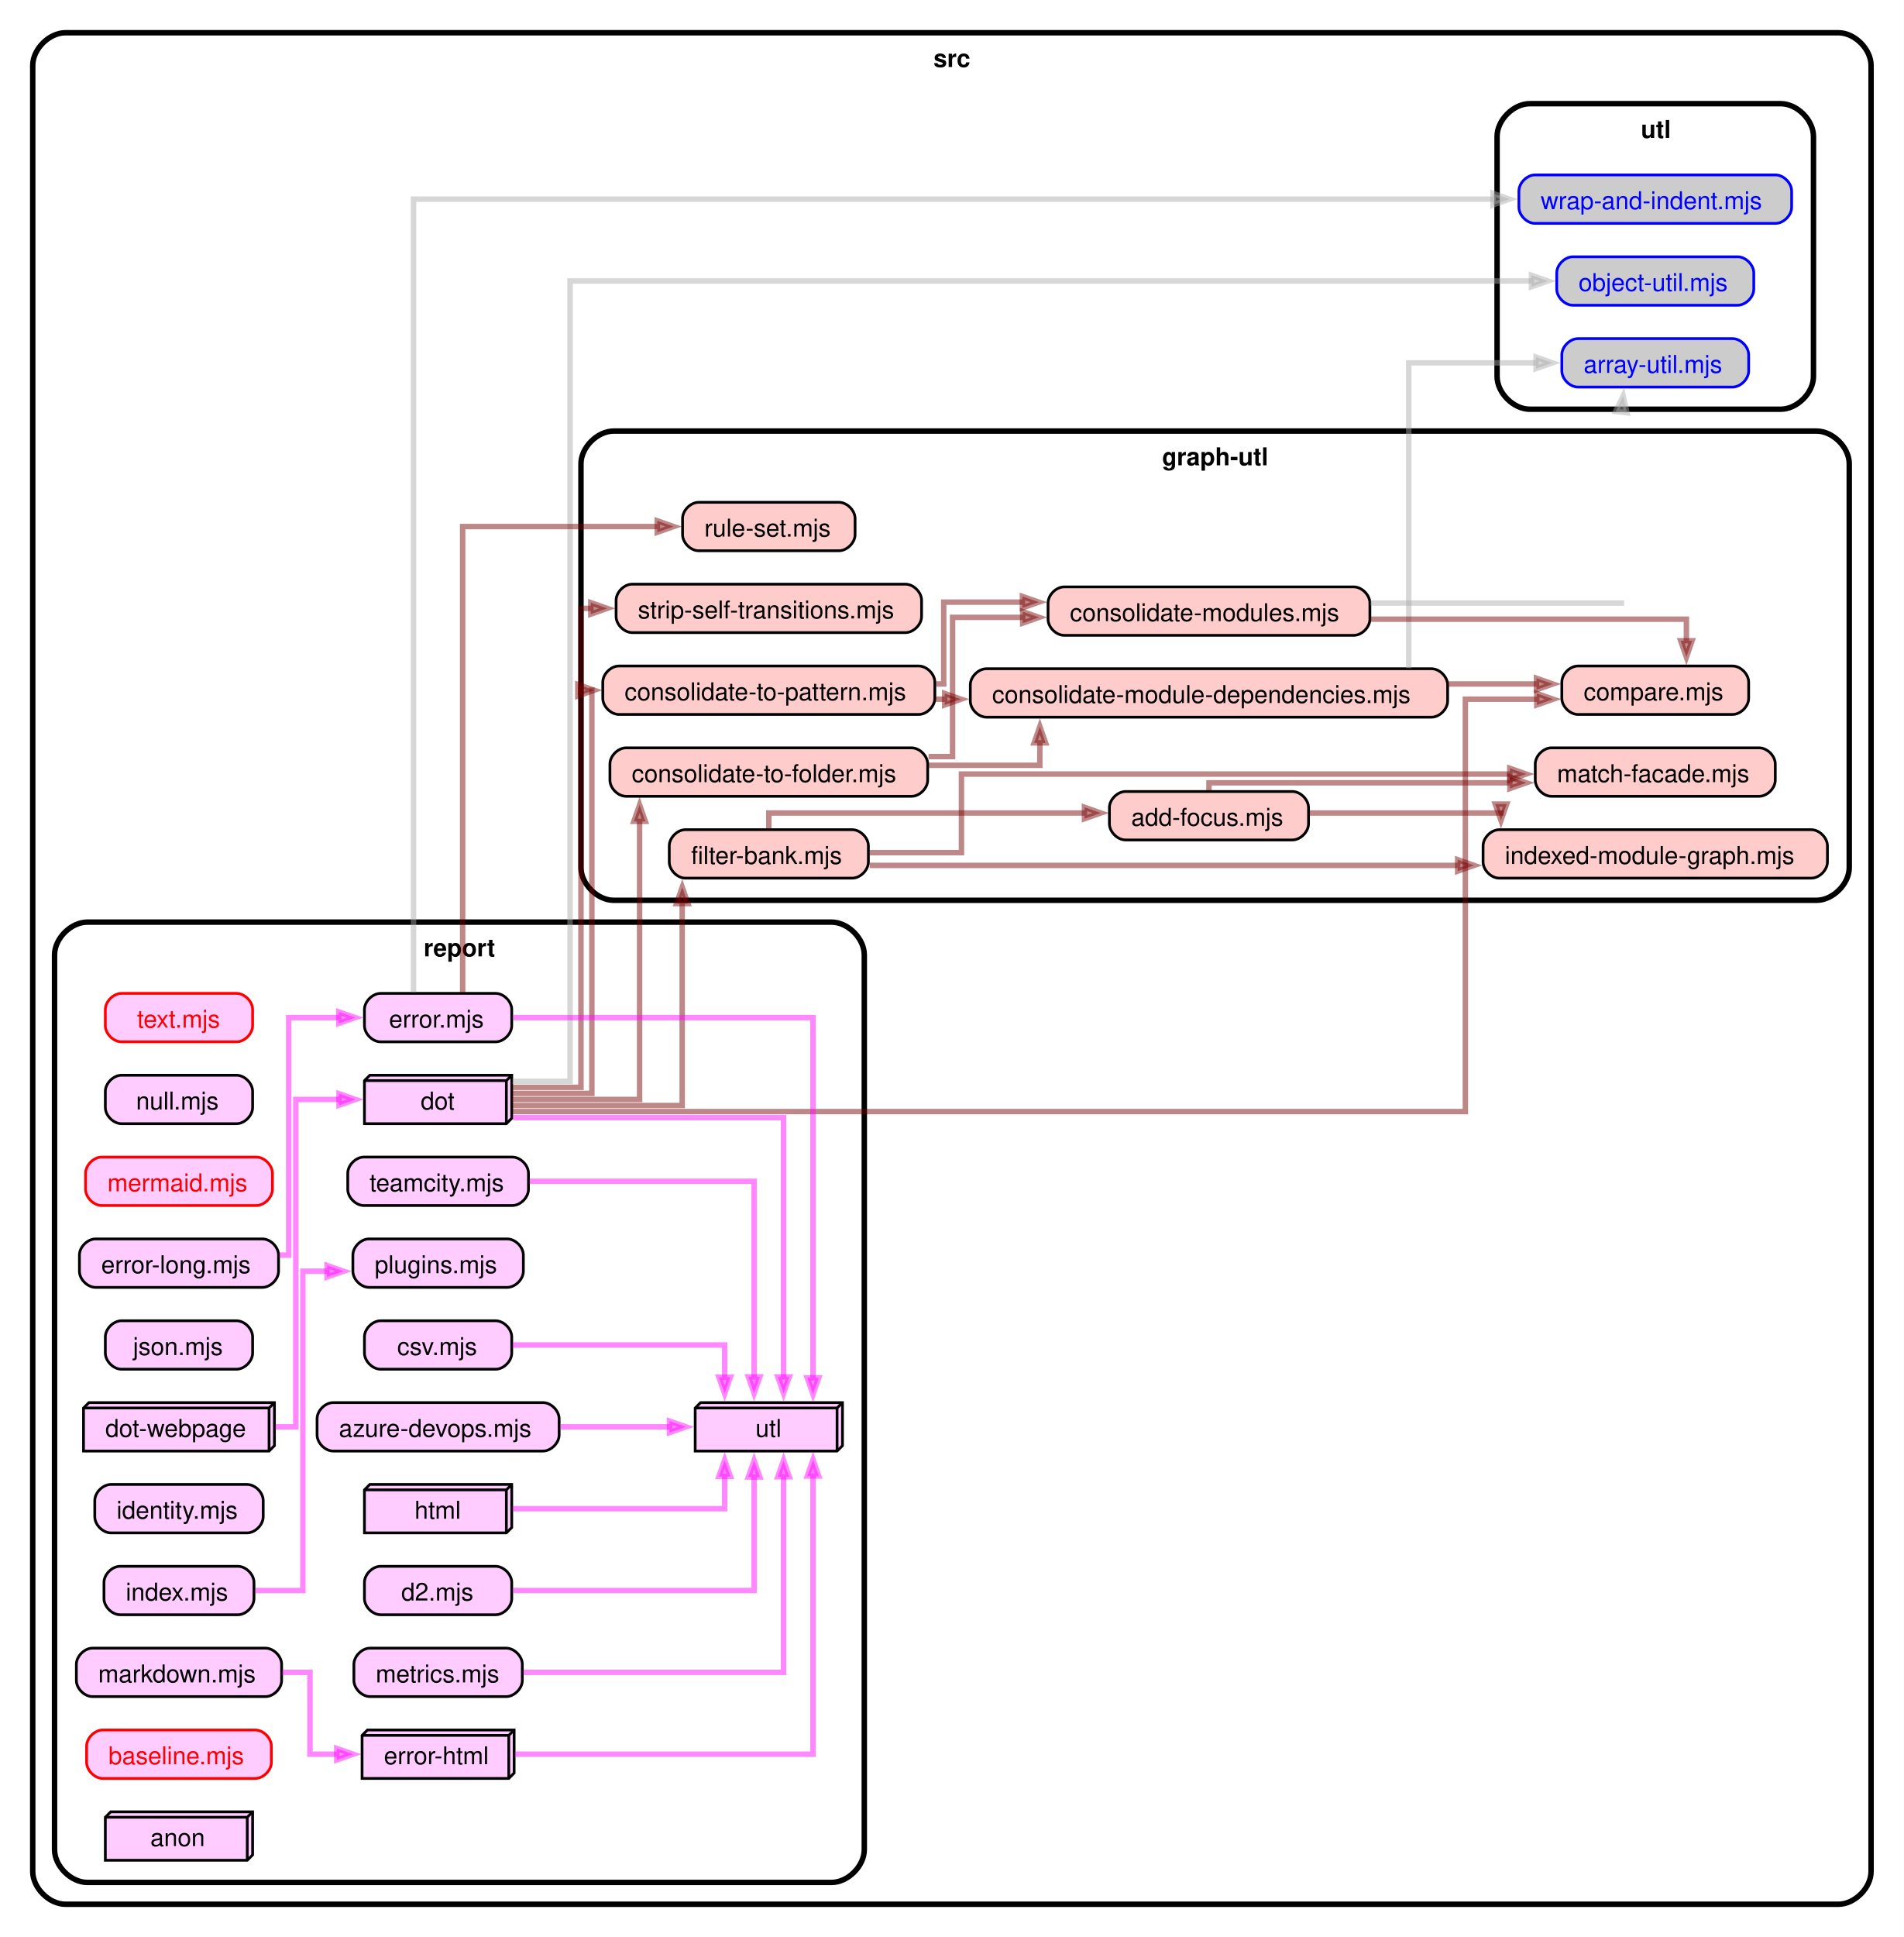
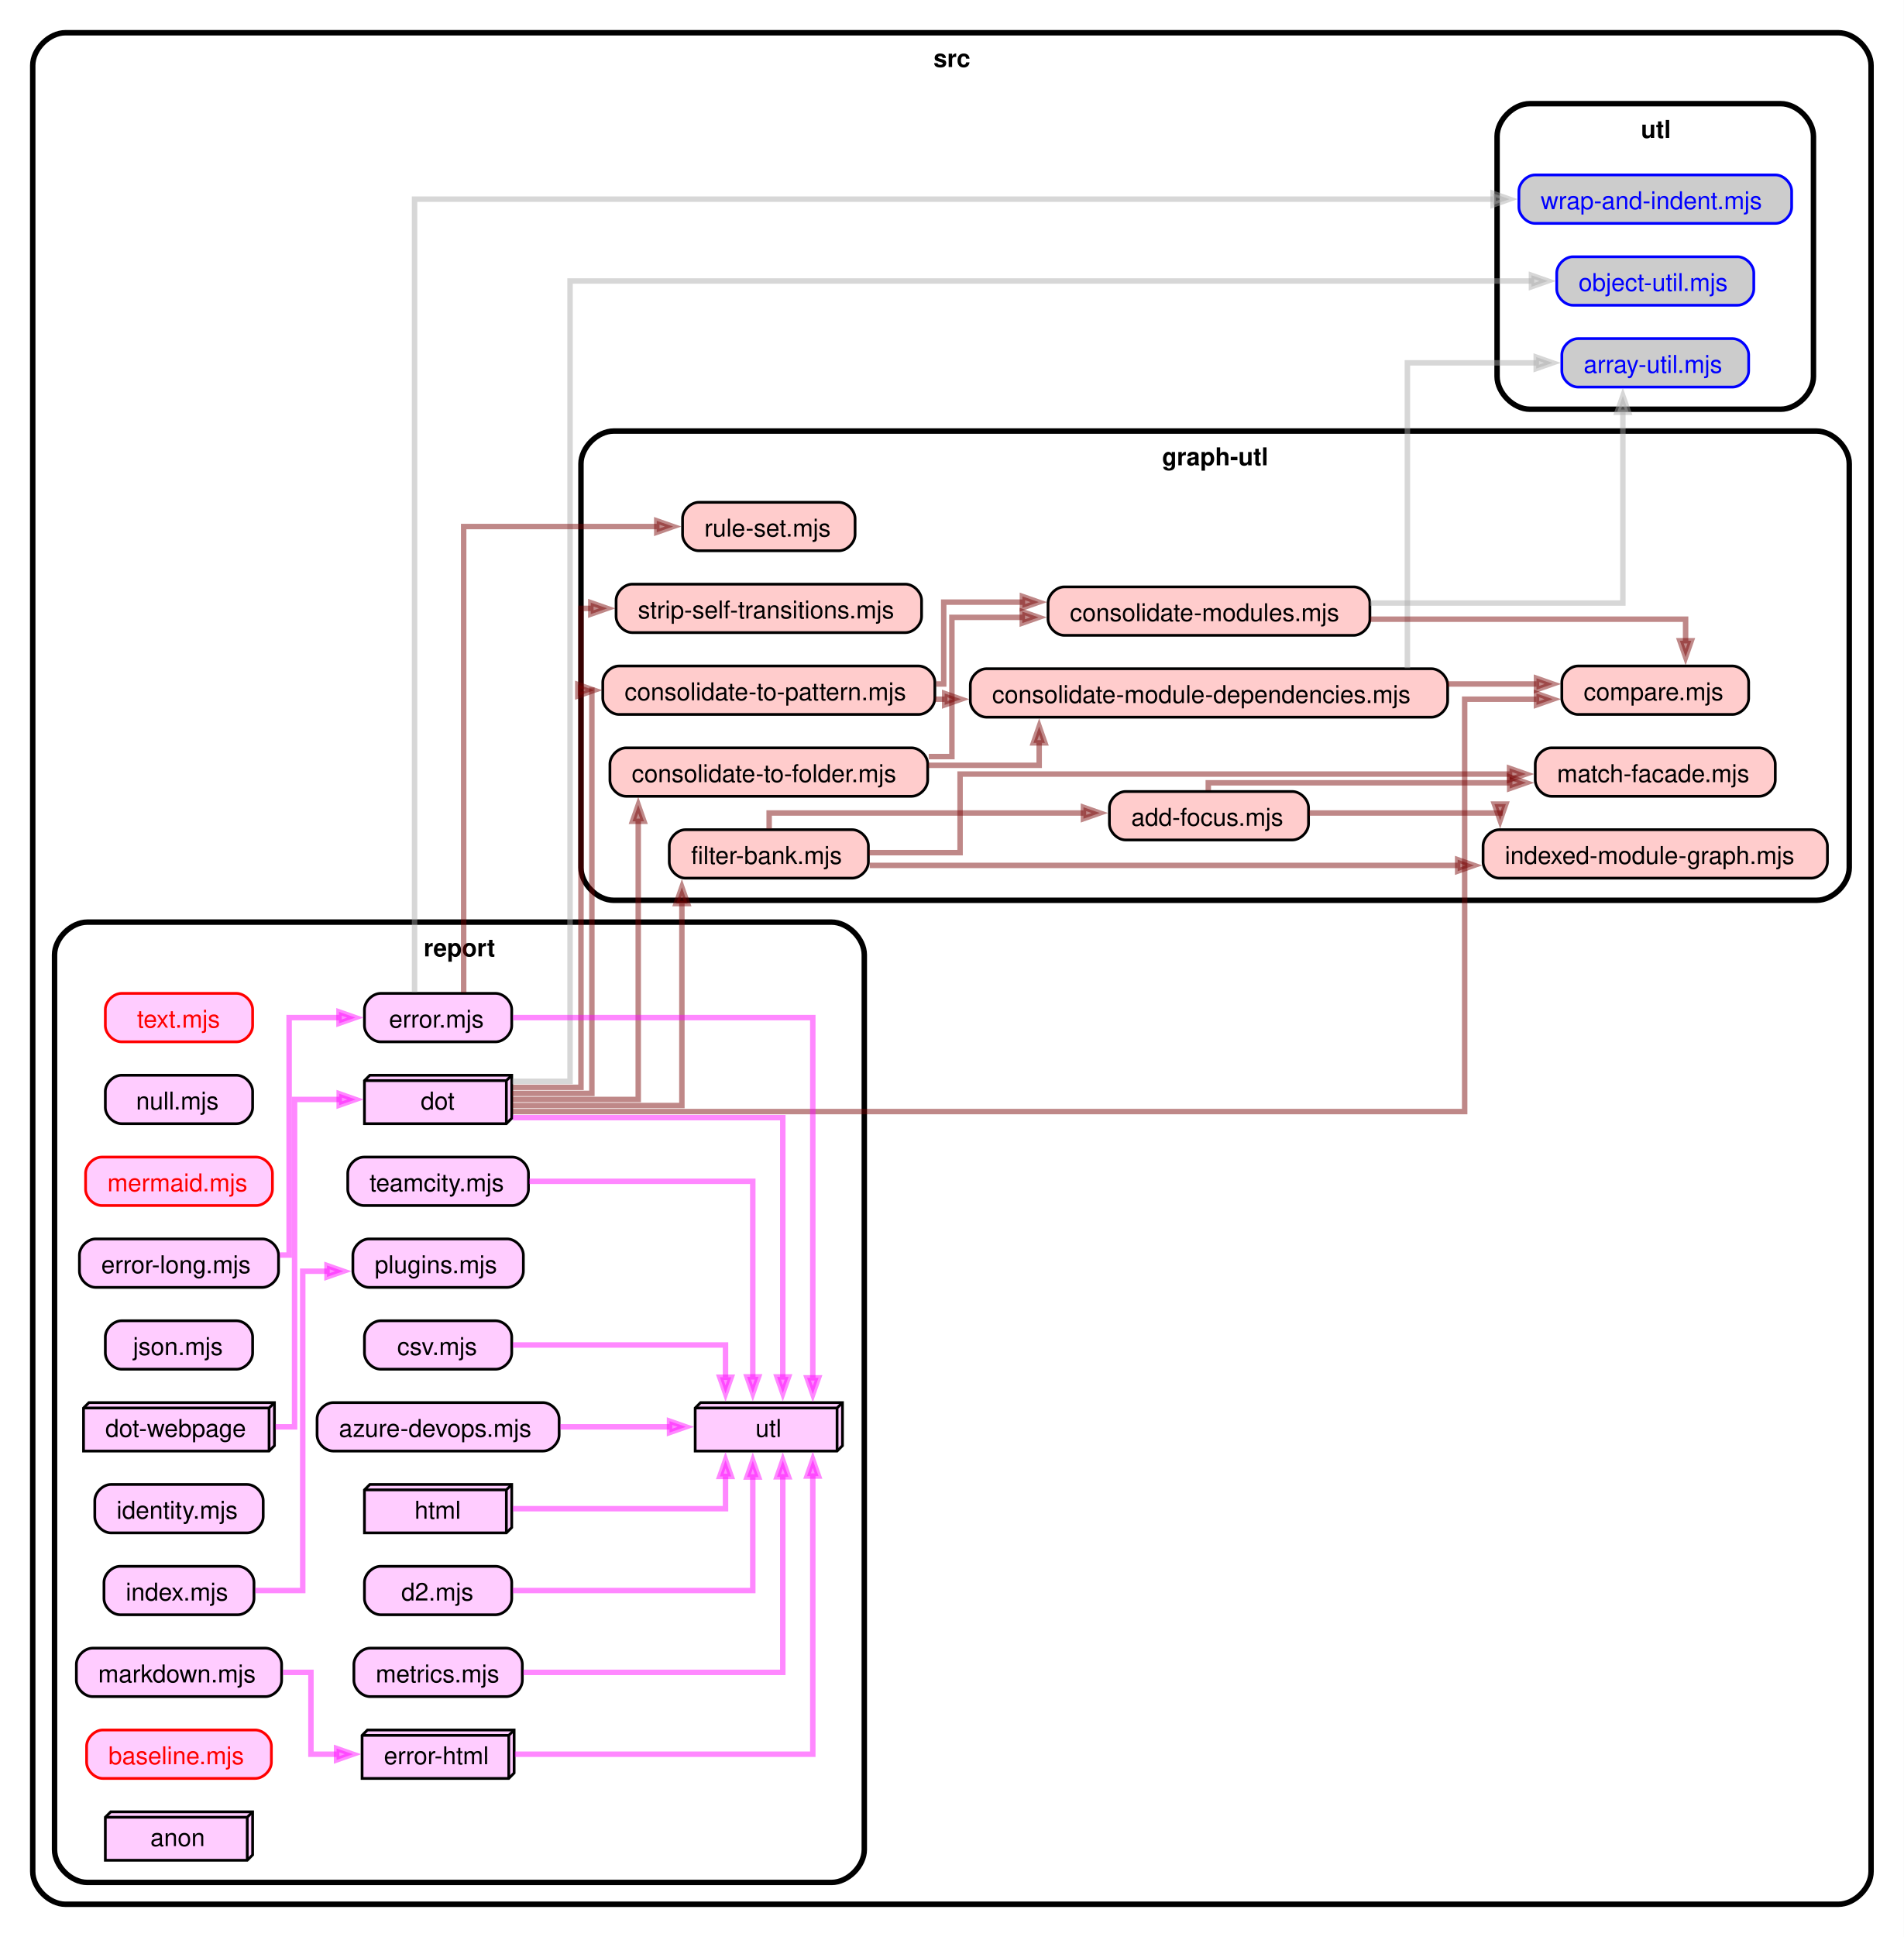
<svg xmlns="http://www.w3.org/2000/svg" xmlns:xlink="http://www.w3.org/1999/xlink" width="698pt" height="710pt" viewBox="0 0 698 710">
  <g class="graph" transform="translate(4 706)">
    <path fill="#fff" d="M-4 4v-710h698V4z" />
    <g class="cluster">
      <path fill="#fff" stroke="#000" stroke-width="2" d="M20-8h650c6 0 12-6 12-12v-662c0-6-6-12-12-12H20c-6 0-12 6-12 12v662c0 6 6 12 12 12" />
      <text x="345" y="-681.45" font-family="Helvetica,sans-Serif" font-size="9" font-weight="bold" text-anchor="middle">src</text>
    </g>
    <g class="cluster">
      <path fill="#fff" stroke="#000" stroke-width="2" d="M221-376h441c6 0 12-6 12-12v-148c0-6-6-12-12-12H221c-6 0-12 6-12 12v148c0 6 6 12 12 12" />
      <text x="441.5" y="-535.45" font-family="Helvetica,sans-Serif" font-size="9" font-weight="bold" text-anchor="middle">graph-utl</text>
    </g>
    <g class="cluster">
      <path fill="#fff" stroke="#000" stroke-width="2" d="M28-16h272.88c6 0 12-6 12-12v-328c0-6-6-12-12-12H28c-6 0-12 6-12 12v328c0 6 6 12 12 12" />
      <text x="164.44" y="-355.45" font-family="Helvetica,sans-Serif" font-size="9" font-weight="bold" text-anchor="middle">report</text>
    </g>
    <g class="cluster">
      <path fill="#fff" stroke="#000" stroke-width="2" d="M556.88-556h92c6 0 12-6 12-12v-88c0-6-6-12-12-12h-92c-6 0-12 6-12 12v88c0 6 6 12 12 12" />
      <text x="597.62" y="-655.45" font-family="Helvetica,sans-Serif" font-size="9" font-weight="bold">utl</text>
    </g>
    <g class="node">
      <a xlink:href="https://github.com/sverweij/dependency-cruiser/blob/main/src/graph-utl/add-focus.mjs" xlink:title="add-focus.mjs">
        <path fill="#fcc" stroke="#000" d="M469.83-415.88h-61.16c-2.96 0-5.92 2.96-5.92 5.92v5.92c0 2.96 2.96 5.92 5.92 5.92h61.16c2.96 0 5.92-2.96 5.92-5.92v-5.92c0-2.96-2.96-5.92-5.92-5.92" />
        <text x="410.75" y="-403.32" font-family="Helvetica,sans-Serif" font-size="9">add-focus.mjs</text>
      </a>
    </g>
    <g class="node">
      <a xlink:href="https://github.com/sverweij/dependency-cruiser/blob/main/src/graph-utl/indexed-module-graph.mjs" xlink:title="indexed-module-graph.mjs">
        <path fill="#fcc" stroke="#000" d="M660.08-401.88H545.67c-2.96 0-5.92 2.96-5.92 5.92v5.92c0 2.96 2.96 5.92 5.92 5.92h114.41c2.96 0 5.92-2.96 5.92-5.92v-5.92c0-2.96-2.96-5.92-5.92-5.92" />
        <text x="547.75" y="-389.32" font-family="Helvetica,sans-Serif" font-size="9">indexed-module-graph.mjs</text>
      </a>
    </g>
    <g class="edge">
-       <path fill="none" stroke="#700" stroke-opacity=".467" stroke-width="2" d="M476.09-408h70.22v.58" />
-       <path fill="#700" fill-opacity=".467" stroke="#700" stroke-opacity=".467" stroke-width="2" d="m548.41-411.27-2.1 6-2.1-6z" />
+       <path fill="none" stroke="#700" stroke-opacity=".467" stroke-width="2" d="M475.99-408H546v.58" />
+       <path fill="#700" fill-opacity=".467" stroke="#700" stroke-opacity=".467" stroke-width="2" d="m548.1-411.27-2.1 6-2.1-6z" />
    </g>
    <g class="node">
      <a xlink:href="https://github.com/sverweij/dependency-cruiser/blob/main/src/graph-utl/match-facade.mjs" xlink:title="match-facade.mjs">
        <path fill="#fcc" stroke="#000" d="M640.96-431.88h-76.17c-2.96 0-5.91 2.96-5.91 5.92v5.92c0 2.96 2.95 5.92 5.91 5.92h76.17c2.96 0 5.92-2.96 5.92-5.92v-5.92c0-2.96-2.96-5.92-5.92-5.92" />
        <text x="566.88" y="-419.32" font-family="Helvetica,sans-Serif" font-size="9">match-facade.mjs</text>
      </a>
    </g>
    <g class="edge">
-       <path fill="none" stroke="#700" stroke-opacity=".467" stroke-width="2" d="M439.25-416.27v-2.8h110.32" />
-       <path fill="#700" fill-opacity=".467" stroke="#700" stroke-opacity=".467" stroke-width="2" d="m549.57-421.18 6 2.1-6 2.1z" />
+       <path fill="none" stroke="#700" stroke-opacity=".467" stroke-width="2" d="M439-416.27v-2.8h110.5" />
+       <path fill="#700" fill-opacity=".467" stroke="#700" stroke-opacity=".467" stroke-width="2" d="m549.5-421.18 6 2.1-6 2.1z" />
    </g>
    <g class="node">
      <a xlink:href="https://github.com/sverweij/dependency-cruiser/blob/main/src/graph-utl/compare.mjs" xlink:title="compare.mjs">
        <path fill="#fcc" stroke="#000" d="M631.21-461.88h-56.67c-2.96 0-5.92 2.96-5.92 5.92v5.92c0 2.96 2.96 5.92 5.92 5.92h56.67c2.96 0 5.91-2.96 5.91-5.92v-5.92c0-2.96-2.95-5.92-5.91-5.92" />
        <text x="576.62" y="-449.32" font-family="Helvetica,sans-Serif" font-size="9">compare.mjs</text>
      </a>
    </g>
    <g class="node">
      <a xlink:href="https://github.com/sverweij/dependency-cruiser/blob/main/src/graph-utl/consolidate-module-dependencies.mjs" xlink:title="consolidate-module-dependencies.mjs">
        <path fill="#fcc" stroke="#000" d="M520.83-460.88H357.67c-2.96 0-5.92 2.96-5.92 5.92v5.92c0 2.96 2.96 5.92 5.92 5.92h163.16c2.96 0 5.92-2.96 5.92-5.92v-5.92c0-2.96-2.96-5.92-5.92-5.92" />
        <text x="359.75" y="-448.32" font-family="Helvetica,sans-Serif" font-size="9">consolidate-module-dependencies.mjs</text>
      </a>
    </g>
    <g class="edge">
      <path fill="none" stroke="#700" stroke-opacity=".467" stroke-width="2" d="M526.81-455.29h32.52" />
      <path fill="#700" fill-opacity=".467" stroke="#700" stroke-opacity=".467" stroke-width="2" d="m559.33-457.39 6 2.1-6 2.1z" />
    </g>
    <g class="node">
      <a xlink:href="https://github.com/sverweij/dependency-cruiser/blob/main/src/utl/array-util.mjs" xlink:title="utl-module-not-shared-enough">
        <path fill="#ccc" stroke="#00f" d="M631.21-581.88h-56.67c-2.96 0-5.92 2.96-5.92 5.92v5.92c0 2.96 2.96 5.92 5.92 5.92h56.67c2.96 0 5.91-2.96 5.91-5.92v-5.92c0-2.96-2.95-5.92-5.91-5.92" />
        <text x="576.62" y="-569.33" fill="#00f" font-family="Helvetica,sans-Serif" font-size="9">array-util.mjs</text>
      </a>
    </g>
    <g class="edge">
-       <path fill="none" stroke="#aaa" stroke-opacity=".467" stroke-width="2" d="M512.5-461.09V-573h46.67" />
-       <path fill="#aaa" fill-opacity=".467" stroke="#aaa" stroke-opacity=".467" stroke-width="2" d="m559.17-575.1 6 2.1-6 2.1z" />
+       <path fill="none" stroke="#aaa" stroke-opacity=".467" stroke-width="2" d="M512-461.09V-573h47.23" />
+       <path fill="#aaa" fill-opacity=".467" stroke="#aaa" stroke-opacity=".467" stroke-width="2" d="m559.23-575.1 6 2.1-6 2.1z" />
    </g>
    <g class="node">
      <a xlink:href="https://github.com/sverweij/dependency-cruiser/blob/main/src/graph-utl/consolidate-modules.mjs" xlink:title="consolidate-modules.mjs">
        <path fill="#fcc" stroke="#000" d="M492.33-490.88H386.17c-2.96 0-5.92 2.96-5.92 5.92v5.92c0 2.96 2.96 5.92 5.92 5.92h106.16c2.96 0 5.92-2.96 5.92-5.92v-5.92c0-2.96-2.96-5.92-5.92-5.92" />
        <text x="388.25" y="-478.32" font-family="Helvetica,sans-Serif" font-size="9">consolidate-modules.mjs</text>
      </a>
    </g>
    <g class="edge">
-       <path fill="none" stroke="#700" stroke-opacity=".467" stroke-width="2" d="M498.51-479.04h115.78v7.9" />
-       <path fill="#700" fill-opacity=".467" stroke="#700" stroke-opacity=".467" stroke-width="2" d="m616.39-471.14-2.1 6-2.1-6z" />
-     </g>
-     <g class="edge">
-       <path fill="none" stroke="#aaa" stroke-opacity=".467" stroke-width="2" d="M498.53-484.96h92.93-9.03" />
-       <path fill="#aaa" fill-opacity=".467" stroke="#aaa" stroke-opacity=".467" stroke-width="2" d="m588.35-555.18 2.76-5.72 1.41 6.2z" />
+       <path fill="none" stroke="#700" stroke-opacity=".467" stroke-width="2" d="M498.41-479.04H614v7.9" />
+       <path fill="#700" fill-opacity=".467" stroke="#700" stroke-opacity=".467" stroke-width="2" d="m616.1-471.14-2.1 6-2.1-6z" />
+     </g>
+     <g class="edge">
+       <path fill="none" stroke="#aaa" stroke-opacity=".467" stroke-width="2" d="M498.36-484.96H591v-69.92" />
+       <path fill="#aaa" fill-opacity=".467" stroke="#aaa" stroke-opacity=".467" stroke-width="2" d="m588.9-554.88 2.1-6 2.1 6z" />
    </g>
    <g class="node">
      <a xlink:href="https://github.com/sverweij/dependency-cruiser/blob/main/src/graph-utl/consolidate-to-folder.mjs" xlink:title="consolidate-to-folder.mjs">
        <path fill="#fcc" stroke="#000" d="M330.21-431.88H225.54c-2.96 0-5.92 2.96-5.92 5.92v5.92c0 2.96 2.96 5.92 5.92 5.92h104.67c2.96 0 5.91-2.96 5.91-5.92v-5.92c0-2.96-2.95-5.92-5.91-5.92" />
        <text x="227.62" y="-419.32" font-family="Helvetica,sans-Serif" font-size="9">consolidate-to-folder.mjs</text>
      </a>
    </g>
    <g class="edge">
-       <path fill="none" stroke="#700" stroke-opacity=".467" stroke-width="2" d="M336.54-425.48h40.71v-8.22" />
-       <path fill="#700" fill-opacity=".467" stroke="#700" stroke-opacity=".467" stroke-width="2" d="m375.15-433.7 2.1-6 2.1 6z" />
-     </g>
-     <g class="edge">
-       <path fill="none" stroke="#700" stroke-opacity=".467" stroke-width="2" d="M336.44-428.68h8.81v-51.03h25.71" />
-       <path fill="#700" fill-opacity=".467" stroke="#700" stroke-opacity=".467" stroke-width="2" d="m370.96-481.81 6 2.1-6 2.1z" />
+       <path fill="none" stroke="#700" stroke-opacity=".467" stroke-width="2" d="M336.4-425.48H377v-8.22" />
+       <path fill="#700" fill-opacity=".467" stroke="#700" stroke-opacity=".467" stroke-width="2" d="m374.9-433.7 2.1-6 2.1 6z" />
+     </g>
+     <g class="edge">
+       <path fill="none" stroke="#700" stroke-opacity=".467" stroke-width="2" d="M336.5-428.68h8.5v-51.03h25.8" />
+       <path fill="#700" fill-opacity=".467" stroke="#700" stroke-opacity=".467" stroke-width="2" d="m370.8-481.81 6 2.1-6 2.1z" />
    </g>
    <g class="node">
      <a xlink:href="https://github.com/sverweij/dependency-cruiser/blob/main/src/graph-utl/consolidate-to-pattern.mjs" xlink:title="consolidate-to-pattern.mjs">
        <path fill="#fcc" stroke="#000" d="M332.83-461.88H222.92c-2.96 0-5.92 2.96-5.92 5.92v5.92c0 2.96 2.96 5.92 5.92 5.92h109.91c2.96 0 5.92-2.96 5.92-5.92v-5.92c0-2.96-2.96-5.92-5.92-5.92" />
        <text x="225" y="-449.32" font-family="Helvetica,sans-Serif" font-size="9">consolidate-to-pattern.mjs</text>
      </a>
    </g>
    <g class="edge">
      <path fill="none" stroke="#700" stroke-opacity=".467" stroke-width="2" d="M338.88-449.71h3.47" />
      <path fill="#700" fill-opacity=".467" stroke="#700" stroke-opacity=".467" stroke-width="2" d="m342.35-451.81 6 2.1-6 2.1z" />
    </g>
    <g class="edge">
      <path fill="none" stroke="#700" stroke-opacity=".467" stroke-width="2" d="M339.24-455.29H342v-30h28.85" />
      <path fill="#700" fill-opacity=".467" stroke="#700" stroke-opacity=".467" stroke-width="2" d="m370.85-487.39 6 2.1-6 2.1z" />
    </g>
    <g class="node">
      <a xlink:href="https://github.com/sverweij/dependency-cruiser/blob/main/src/graph-utl/filter-bank.mjs" xlink:title="filter-bank.mjs">
        <path fill="#fcc" stroke="#000" d="M308.46-401.88h-61.17c-2.96 0-5.91 2.96-5.91 5.92v5.92c0 2.96 2.95 5.92 5.91 5.92h61.17c2.96 0 5.92-2.96 5.92-5.92v-5.92c0-2.96-2.96-5.92-5.92-5.92" />
        <text x="249.38" y="-389.32" font-family="Helvetica,sans-Serif" font-size="9">filter-bank.mjs</text>
      </a>
    </g>
    <g class="edge">
-       <path fill="none" stroke="#700" stroke-opacity=".467" stroke-width="2" d="M277.88-402.24V-408H393.6" />
-       <path fill="#700" fill-opacity=".467" stroke="#700" stroke-opacity=".467" stroke-width="2" d="m393.6-410.1 6 2.1-6 2.1z" />
+       <path fill="none" stroke="#700" stroke-opacity=".467" stroke-width="2" d="M278-402.24V-408h115.23" />
+       <path fill="#700" fill-opacity=".467" stroke="#700" stroke-opacity=".467" stroke-width="2" d="m393.23-410.1 6 2.1-6 2.1z" />
    </g>
    <g class="edge">
      <path fill="none" stroke="#700" stroke-opacity=".467" stroke-width="2" d="M314.84-388.79h215.59" />
      <path fill="#700" fill-opacity=".467" stroke="#700" stroke-opacity=".467" stroke-width="2" d="m530.43-390.89 6 2.1-6 2.1z" />
    </g>
    <g class="edge">
-       <path fill="none" stroke="#700" stroke-opacity=".467" stroke-width="2" d="M314.84-393.46h33.66v-28.81h201.04" />
-       <path fill="#700" fill-opacity=".467" stroke="#700" stroke-opacity=".467" stroke-width="2" d="m549.54-424.38 6 2.1-6 2.1z" />
+       <path fill="none" stroke="#700" stroke-opacity=".467" stroke-width="2" d="M314.58-393.46H348v-28.81h201.45" />
+       <path fill="#700" fill-opacity=".467" stroke="#700" stroke-opacity=".467" stroke-width="2" d="m549.45-424.38 6 2.1-6 2.1z" />
    </g>
    <g class="node">
      <a xlink:href="https://github.com/sverweij/dependency-cruiser/blob/main/src/graph-utl/rule-set.mjs" xlink:title="rule-set.mjs">
        <path fill="#fcc" stroke="#000" d="M303.58-521.88h-51.41c-2.96 0-5.92 2.96-5.92 5.92v5.92c0 2.96 2.96 5.92 5.92 5.92h51.41c2.96 0 5.92-2.96 5.92-5.92v-5.92c0-2.96-2.96-5.92-5.92-5.92" />
        <text x="254.25" y="-509.32" font-family="Helvetica,sans-Serif" font-size="9">rule-set.mjs</text>
      </a>
    </g>
    <g class="node">
      <a xlink:href="https://github.com/sverweij/dependency-cruiser/blob/main/src/graph-utl/strip-self-transitions.mjs" xlink:title="strip-self-transitions.mjs">
        <path fill="#fcc" stroke="#000" d="M327.96-491.88H227.79c-2.96 0-5.91 2.96-5.91 5.92v5.92c0 2.96 2.95 5.92 5.91 5.92h100.17c2.96 0 5.92-2.96 5.92-5.92v-5.92c0-2.96-2.96-5.92-5.92-5.92" />
        <text x="229.88" y="-479.32" font-family="Helvetica,sans-Serif" font-size="9">strip-self-transitions.mjs</text>
      </a>
    </g>
    <g class="node">
      <a xlink:href="https://github.com/sverweij/dependency-cruiser/blob/main/src/report/anon" xlink:title="anon">
        <path fill="#fcf" stroke="#000" d="M88.62-41.88H36.6l-1.98 1.98v15.78h52.03l1.97-1.98z" />
        <path fill="none" stroke="#000" d="M86.65-39.9H34.62M86.65-39.9v15.78M86.65-39.9l1.97-1.98" />
        <text x="51.12" y="-29.32" font-family="Helvetica,sans-Serif" font-size="9">anon</text>
      </a>
    </g>
    <g class="node">
      <a xlink:href="https://github.com/sverweij/dependency-cruiser/blob/main/src/report/azure-devops.mjs" xlink:title="azure-devops.mjs">
        <path fill="#fcf" stroke="#000" d="M195.08-191.88h-76.91c-2.96 0-5.92 2.96-5.92 5.92v5.92c0 2.96 2.96 5.92 5.92 5.92h76.91c2.96 0 5.92-2.96 5.92-5.92v-5.92c0-2.96-2.96-5.92-5.92-5.92" />
        <text x="120.25" y="-179.32" font-family="Helvetica,sans-Serif" font-size="9">azure-devops.mjs</text>
      </a>
    </g>
    <g class="node">
      <a xlink:href="https://github.com/sverweij/dependency-cruiser/blob/main/src/report/utl" xlink:title="utl">
        <path fill="#fcf" stroke="#000" d="M304.88-191.88h-52.03l-1.97 1.98v15.78h52.02l1.98-1.98z" />
        <path fill="none" stroke="#000" d="M302.9-189.9h-52.02M302.9-189.9v15.78M302.9-189.9l1.98-1.98" />
        <text x="273" y="-179.32" font-family="Helvetica,sans-Serif" font-size="9">utl</text>
      </a>
    </g>
    <g class="edge">
      <path fill="none" stroke="#f0f" stroke-opacity=".467" stroke-width="2" d="M201.43-183h40.04" />
      <path fill="#f0f" fill-opacity=".467" stroke="#f0f" stroke-opacity=".467" stroke-width="2" d="m241.47-185.1 6 2.1-6 2.1z" />
    </g>
    <g class="node">
      <a xlink:href="https://github.com/sverweij/dependency-cruiser/blob/main/src/report/baseline.mjs" xlink:title="no-orphans">
        <path fill="#fcf" stroke="red" d="M89.58-71.88H33.67c-2.96 0-5.92 2.96-5.92 5.92v5.92c0 2.96 2.96 5.92 5.92 5.92h55.91c2.96 0 5.92-2.96 5.92-5.92v-5.92c0-2.96-2.96-5.92-5.92-5.92" />
        <text x="35.75" y="-59.33" fill="red" font-family="Helvetica,sans-Serif" font-size="9">baseline.mjs</text>
      </a>
    </g>
    <g class="node">
      <a xlink:href="https://github.com/sverweij/dependency-cruiser/blob/main/src/report/csv.mjs" xlink:title="csv.mjs">
        <path fill="#fcf" stroke="#000" d="M177.71-221.88h-42.17c-2.96 0-5.92 2.96-5.92 5.92v5.92c0 2.96 2.96 5.92 5.92 5.92h42.17c2.96 0 5.91-2.96 5.91-5.92v-5.92c0-2.96-2.95-5.92-5.91-5.92" />
        <text x="141.62" y="-209.32" font-family="Helvetica,sans-Serif" font-size="9">csv.mjs</text>
      </a>
    </g>
    <g class="edge">
-       <path fill="none" stroke="#f0f" stroke-opacity=".467" stroke-width="2" d="M183.95-213h77.73v11.81" />
-       <path fill="#f0f" fill-opacity=".467" stroke="#f0f" stroke-opacity=".467" stroke-width="2" d="m263.78-201.19-2.1 6-2.1-6z" />
+       <path fill="none" stroke="#f0f" stroke-opacity=".467" stroke-width="2" d="M184.04-213H262v11.81" />
+       <path fill="#f0f" fill-opacity=".467" stroke="#f0f" stroke-opacity=".467" stroke-width="2" d="m264.1-201.19-2.1 6-2.1-6z" />
    </g>
    <g class="node">
      <a xlink:href="https://github.com/sverweij/dependency-cruiser/blob/main/src/report/d2.mjs" xlink:title="d2.mjs">
        <path fill="#fcf" stroke="#000" d="M177.71-131.88h-42.17c-2.96 0-5.92 2.96-5.92 5.92v5.92c0 2.96 2.96 5.92 5.92 5.92h42.17c2.96 0 5.91-2.96 5.91-5.92v-5.92c0-2.96-2.95-5.92-5.91-5.92" />
        <text x="143.12" y="-119.33" font-family="Helvetica,sans-Serif" font-size="9">d2.mjs</text>
      </a>
    </g>
    <g class="edge">
-       <path fill="none" stroke="#f0f" stroke-opacity=".467" stroke-width="2" d="M184.08-123h88.4v-41.6" />
-       <path fill="#f0f" fill-opacity=".467" stroke="#f0f" stroke-opacity=".467" stroke-width="2" d="m270.38-164.6 2.1-6 2.1 6z" />
+       <path fill="none" stroke="#f0f" stroke-opacity=".467" stroke-width="2" d="M183.97-123H272v-41.6" />
+       <path fill="#f0f" fill-opacity=".467" stroke="#f0f" stroke-opacity=".467" stroke-width="2" d="m269.9-164.6 2.1-6 2.1 6z" />
    </g>
    <g class="node">
      <a xlink:href="https://github.com/sverweij/dependency-cruiser/blob/main/src/report/dot" xlink:title="dot">
        <path fill="#fcf" stroke="#000" d="M183.62-311.88H131.6l-1.98 1.98v15.78h52.03l1.97-1.98z" />
        <path fill="none" stroke="#000" d="M181.65-309.9h-52.03M181.65-309.9v15.78M181.65-309.9l1.97-1.98" />
        <text x="150.25" y="-299.32" font-family="Helvetica,sans-Serif" font-size="9">dot</text>
      </a>
    </g>
    <g class="edge">
-       <path fill="none" stroke="#700" stroke-opacity=".467" stroke-width="2" d="M184.01-298.56h349.24v-151.15h26.19" />
-       <path fill="#700" fill-opacity=".467" stroke="#700" stroke-opacity=".467" stroke-width="2" d="m559.44-451.81 6 2.1-6 2.1z" />
-     </g>
-     <g class="edge">
-       <path fill="none" stroke="#700" stroke-opacity=".467" stroke-width="2" d="M183.71-303h46.79v-101.95" />
-       <path fill="#700" fill-opacity=".467" stroke="#700" stroke-opacity=".467" stroke-width="2" d="m228.4-404.95 2.1-6 2.1 6z" />
+       <path fill="none" stroke="#700" stroke-opacity=".467" stroke-width="2" d="M184-298.56h349v-151.15h26.32" />
+       <path fill="#700" fill-opacity=".467" stroke="#700" stroke-opacity=".467" stroke-width="2" d="m559.32-451.81 6 2.1-6 2.1z" />
+     </g>
+     <g class="edge">
+       <path fill="none" stroke="#700" stroke-opacity=".467" stroke-width="2" d="M183.95-303H230v-101.95" />
+       <path fill="#700" fill-opacity=".467" stroke="#700" stroke-opacity=".467" stroke-width="2" d="m227.9-404.95 2.1-6 2.1 6z" />
    </g>
    <g class="edge">
      <path fill="none" stroke="#700" stroke-opacity=".467" stroke-width="2" d="M183.82-305.22H213V-453h.39" />
      <path fill="#700" fill-opacity=".467" stroke="#700" stroke-opacity=".467" stroke-width="2" d="m207.84-455.1 6 2.1-6 2.1z" />
    </g>
    <g class="edge">
-       <path fill="none" stroke="#700" stroke-opacity=".467" stroke-width="2" d="M183.96-300.78h62.16v-74.01" />
-       <path fill="#700" fill-opacity=".467" stroke="#700" stroke-opacity=".467" stroke-width="2" d="m244.03-374.79 2.1-6 2.1 6z" />
+       <path fill="none" stroke="#700" stroke-opacity=".467" stroke-width="2" d="M183.93-300.78H246v-74.01" />
+       <path fill="#700" fill-opacity=".467" stroke="#700" stroke-opacity=".467" stroke-width="2" d="m243.9-374.79 2.1-6 2.1 6z" />
    </g>
    <g class="edge">
      <path fill="none" stroke="#700" stroke-opacity=".467" stroke-width="2" d="M184.04-307.44H209V-483h3.61" />
      <path fill="#700" fill-opacity=".467" stroke="#700" stroke-opacity=".467" stroke-width="2" d="m212.61-485.1 6 2.1-6 2.1z" />
    </g>
    <g class="edge">
-       <path fill="none" stroke="#f0f" stroke-opacity=".467" stroke-width="2" d="M184.11-296.34h99.16v95.04" />
-       <path fill="#f0f" fill-opacity=".467" stroke="#f0f" stroke-opacity=".467" stroke-width="2" d="m285.38-201.3-2.1 6-2.1-6z" />
+       <path fill="none" stroke="#f0f" stroke-opacity=".467" stroke-width="2" d="M184.05-296.34H283v95.04" />
+       <path fill="#f0f" fill-opacity=".467" stroke="#f0f" stroke-opacity=".467" stroke-width="2" d="m285.1-201.3-2.1 6-2.1-6z" />
    </g>
    <g class="node">
      <a xlink:href="https://github.com/sverweij/dependency-cruiser/blob/main/src/utl/object-util.mjs" xlink:title="utl-module-not-shared-enough">
        <path fill="#ccc" stroke="#00f" d="M633.08-611.88h-60.41c-2.96 0-5.92 2.96-5.92 5.92v5.92c0 2.96 2.96 5.92 5.92 5.92h60.41c2.96 0 5.92-2.96 5.92-5.92v-5.92c0-2.96-2.96-5.92-5.92-5.92" />
        <text x="574.75" y="-599.33" fill="#00f" font-family="Helvetica,sans-Serif" font-size="9">object-util.mjs</text>
      </a>
    </g>
    <g class="edge">
      <path fill="none" stroke="#aaa" stroke-opacity=".467" stroke-width="2" d="M183.92-309.66H205V-603h352.48" />
      <path fill="#aaa" fill-opacity=".467" stroke="#aaa" stroke-opacity=".467" stroke-width="2" d="m557.48-605.1 6 2.1-6 2.1z" />
    </g>
    <g class="node">
      <a xlink:href="https://github.com/sverweij/dependency-cruiser/blob/main/src/report/dot-webpage" xlink:title="dot-webpage">
        <path fill="#fcf" stroke="#000" d="M96.62-191.88H28.6l-1.98 1.98v15.78h68.03l1.97-1.98z" />
        <path fill="none" stroke="#000" d="M94.65-189.9H26.62M94.65-189.9v15.78M94.65-189.9l1.97-1.98" />
        <text x="34.62" y="-179.32" font-family="Helvetica,sans-Serif" font-size="9">dot-webpage</text>
      </a>
    </g>
    <g class="edge">
-       <path fill="none" stroke="#f0f" stroke-opacity=".467" stroke-width="2" d="M96.99-183h7.46v-120h15.84" />
-       <path fill="#f0f" fill-opacity=".467" stroke="#f0f" stroke-opacity=".467" stroke-width="2" d="m120.29-305.1 6 2.1-6 2.1z" />
+       <path fill="none" stroke="#f0f" stroke-opacity=".467" stroke-width="2" d="M97-183h7v-120h16.36" />
+       <path fill="#f0f" fill-opacity=".467" stroke="#f0f" stroke-opacity=".467" stroke-width="2" d="m120.36-305.1 6 2.1-6 2.1z" />
    </g>
    <g class="node">
      <a xlink:href="https://github.com/sverweij/dependency-cruiser/blob/main/src/report/error-html" xlink:title="error-html">
        <path fill="#fcf" stroke="#000" d="M184.5-71.88h-53.78l-1.97 1.98v15.78h53.78l1.97-1.98z" />
        <path fill="none" stroke="#000" d="M182.53-69.9h-53.78M182.53-69.9v15.78M182.53-69.9l1.97-1.98" />
        <text x="136.75" y="-59.33" font-family="Helvetica,sans-Serif" font-size="9">error-html</text>
      </a>
    </g>
    <g class="edge">
-       <path fill="none" stroke="#f0f" stroke-opacity=".467" stroke-width="2" d="M184.77-63h109.3v-101.95" />
-       <path fill="#f0f" fill-opacity=".467" stroke="#f0f" stroke-opacity=".467" stroke-width="2" d="m291.98-164.95 2.1-6 2.1 6z" />
+       <path fill="none" stroke="#f0f" stroke-opacity=".467" stroke-width="2" d="M184.76-63H294v-101.95" />
+       <path fill="#f0f" fill-opacity=".467" stroke="#f0f" stroke-opacity=".467" stroke-width="2" d="m291.9-164.95 2.1-6 2.1 6z" />
    </g>
    <g class="node">
      <a xlink:href="https://github.com/sverweij/dependency-cruiser/blob/main/src/report/error-long.mjs" xlink:title="error-long.mjs">
        <path fill="#fcf" stroke="#000" d="M92.21-251.88H31.04c-2.96 0-5.92 2.96-5.92 5.92v5.92c0 2.96 2.96 5.92 5.92 5.92h61.17c2.96 0 5.91-2.96 5.91-5.92v-5.92c0-2.96-2.95-5.92-5.91-5.92" />
        <text x="33.12" y="-239.32" font-family="Helvetica,sans-Serif" font-size="9">error-long.mjs</text>
      </a>
    </g>
    <g class="node">
      <a xlink:href="https://github.com/sverweij/dependency-cruiser/blob/main/src/report/error.mjs" xlink:title="error.mjs">
        <path fill="#fcf" stroke="#000" d="M177.71-341.88h-42.17c-2.96 0-5.92 2.96-5.92 5.92v5.92c0 2.96 2.96 5.92 5.92 5.92h42.17c2.96 0 5.91-2.96 5.91-5.92v-5.92c0-2.96-2.95-5.92-5.91-5.92" />
        <text x="138.62" y="-329.32" font-family="Helvetica,sans-Serif" font-size="9">error.mjs</text>
      </a>
    </g>
    <g class="edge">
-       <path fill="none" stroke="#f0f" stroke-opacity=".467" stroke-width="2" d="M98.42-245.96h3.43V-333h18.36" />
-       <path fill="#f0f" fill-opacity=".467" stroke="#f0f" stroke-opacity=".467" stroke-width="2" d="m120.21-335.1 6 2.1-6 2.1z" />
-     </g>
-     <g class="edge">
-       <path fill="none" stroke="#700" stroke-opacity=".467" stroke-width="2" d="M165.62-342.17V-513h71.36" />
-       <path fill="#700" fill-opacity=".467" stroke="#700" stroke-opacity=".467" stroke-width="2" d="m236.98-515.1 6 2.1-6 2.1z" />
-     </g>
-     <g class="edge">
-       <path fill="none" stroke="#f0f" stroke-opacity=".467" stroke-width="2" d="M184.11-333h109.96v132.04" />
-       <path fill="#f0f" fill-opacity=".467" stroke="#f0f" stroke-opacity=".467" stroke-width="2" d="m296.18-200.96-2.1 6-2.1-6z" />
+       <path fill="none" stroke="#f0f" stroke-opacity=".467" stroke-width="2" d="M98.56-245.96H102V-333h18.29" />
+       <path fill="#f0f" fill-opacity=".467" stroke="#f0f" stroke-opacity=".467" stroke-width="2" d="m120.29-335.1 6 2.1-6 2.1z" />
+     </g>
+     <g class="edge">
+       <path fill="none" stroke="#700" stroke-opacity=".467" stroke-width="2" d="M166-342.17V-513h70.79" />
+       <path fill="#700" fill-opacity=".467" stroke="#700" stroke-opacity=".467" stroke-width="2" d="m236.79-515.1 6 2.1-6 2.1z" />
+     </g>
+     <g class="edge">
+       <path fill="none" stroke="#f0f" stroke-opacity=".467" stroke-width="2" d="M184.09-333H294v132.04" />
+       <path fill="#f0f" fill-opacity=".467" stroke="#f0f" stroke-opacity=".467" stroke-width="2" d="m296.1-200.96-2.1 6-2.1-6z" />
    </g>
    <g class="node">
      <a xlink:href="https://github.com/sverweij/dependency-cruiser/blob/main/src/utl/wrap-and-indent.mjs" xlink:title="utl-module-not-shared-enough">
        <path fill="#ccc" stroke="#00f" d="M646.96-641.88h-88.17c-2.96 0-5.91 2.96-5.91 5.92v5.92c0 2.96 2.95 5.92 5.91 5.92h88.17c2.96 0 5.92-2.96 5.92-5.92v-5.92c0-2.96-2.96-5.92-5.92-5.92" />
        <text x="560.88" y="-629.33" fill="#00f" font-family="Helvetica,sans-Serif" font-size="9">wrap-and-indent.mjs</text>
      </a>
    </g>
    <g class="edge">
-       <path fill="none" stroke="#aaa" stroke-opacity=".467" stroke-width="2" d="M147.62-342.31V-633h395.77" />
-       <path fill="#aaa" fill-opacity=".467" stroke="#aaa" stroke-opacity=".467" stroke-width="2" d="m543.39-635.1 6 2.1-6 2.1z" />
+       <path fill="none" stroke="#aaa" stroke-opacity=".467" stroke-width="2" d="M148-342.31V-633h395.43" />
+       <path fill="#aaa" fill-opacity=".467" stroke="#aaa" stroke-opacity=".467" stroke-width="2" d="m543.43-635.1 6 2.1-6 2.1z" />
    </g>
    <g class="node">
      <a xlink:href="https://github.com/sverweij/dependency-cruiser/blob/main/src/report/html" xlink:title="html">
        <path fill="#fcf" stroke="#000" d="M183.62-161.88H131.6l-1.98 1.98v15.78h52.03l1.97-1.98z" />
        <path fill="none" stroke="#000" d="M181.65-159.9h-52.03M181.65-159.9v15.78M181.65-159.9l1.97-1.98" />
        <text x="148" y="-149.32" font-family="Helvetica,sans-Serif" font-size="9">html</text>
      </a>
    </g>
    <g class="edge">
-       <path fill="none" stroke="#f0f" stroke-opacity=".467" stroke-width="2" d="M183.95-153h77.73v-11.81" />
-       <path fill="#f0f" fill-opacity=".467" stroke="#f0f" stroke-opacity=".467" stroke-width="2" d="m259.58-164.81 2.1-6 2.1 6z" />
+       <path fill="none" stroke="#f0f" stroke-opacity=".467" stroke-width="2" d="M184.04-153H262v-11.81" />
+       <path fill="#f0f" fill-opacity=".467" stroke="#f0f" stroke-opacity=".467" stroke-width="2" d="m259.9-164.81 2.1-6 2.1 6z" />
    </g>
    <g class="node">
      <a xlink:href="https://github.com/sverweij/dependency-cruiser/blob/main/src/report/identity.mjs" xlink:title="identity.mjs">
        <path fill="#fcf" stroke="#000" d="M86.58-161.88H36.67c-2.96 0-5.92 2.96-5.92 5.92v5.92c0 2.96 2.96 5.92 5.92 5.92h49.91c2.96 0 5.92-2.96 5.92-5.92v-5.92c0-2.96-2.96-5.92-5.92-5.92" />
        <text x="38.75" y="-149.32" font-family="Helvetica,sans-Serif" font-size="9">identity.mjs</text>
      </a>
    </g>
    <g class="node">
      <a xlink:href="https://github.com/sverweij/dependency-cruiser/blob/main/src/report/index.mjs" xlink:title="index.mjs">
        <path fill="#fcf" stroke="#000" d="M83.21-131.88H40.04c-2.96 0-5.92 2.96-5.92 5.92v5.92c0 2.96 2.96 5.92 5.92 5.92h43.17c2.96 0 5.91-2.96 5.91-5.92v-5.92c0-2.96-2.95-5.92-5.91-5.92" />
        <text x="42.12" y="-119.33" font-family="Helvetica,sans-Serif" font-size="9">index.mjs</text>
      </a>
    </g>
    <g class="node">
      <a xlink:href="https://github.com/sverweij/dependency-cruiser/blob/main/src/report/plugins.mjs" xlink:title="plugins.mjs">
        <path fill="#fcf" stroke="#000" d="M181.96-251.88h-50.67c-2.96 0-5.91 2.96-5.91 5.92v5.92c0 2.96 2.95 5.92 5.91 5.92h50.67c2.96 0 5.92-2.96 5.92-5.92v-5.92c0-2.96-2.96-5.92-5.92-5.92" />
        <text x="133.38" y="-239.32" font-family="Helvetica,sans-Serif" font-size="9">plugins.mjs</text>
      </a>
    </g>
    <g class="edge">
-       <path fill="none" stroke="#f0f" stroke-opacity=".467" stroke-width="2" d="M89.62-123h17.43v-117.04h8.87" />
-       <path fill="#f0f" fill-opacity=".467" stroke="#f0f" stroke-opacity=".467" stroke-width="2" d="m115.92-242.14 6 2.1-6 2.1z" />
+       <path fill="none" stroke="#f0f" stroke-opacity=".467" stroke-width="2" d="M89.59-123H107v-117.04h8.89" />
+       <path fill="#f0f" fill-opacity=".467" stroke="#f0f" stroke-opacity=".467" stroke-width="2" d="m115.89-242.14 6 2.1-6 2.1z" />
    </g>
    <g class="node">
      <a xlink:href="https://github.com/sverweij/dependency-cruiser/blob/main/src/report/json.mjs" xlink:title="json.mjs">
        <path fill="#fcf" stroke="#000" d="M82.71-221.88H40.54c-2.96 0-5.92 2.96-5.92 5.92v5.92c0 2.96 2.96 5.92 5.92 5.92h42.17c2.96 0 5.91-2.96 5.91-5.92v-5.92c0-2.96-2.95-5.92-5.91-5.92" />
        <text x="44.75" y="-209.32" font-family="Helvetica,sans-Serif" font-size="9">json.mjs</text>
      </a>
    </g>
    <g class="node">
      <a xlink:href="https://github.com/sverweij/dependency-cruiser/blob/main/src/report/markdown.mjs" xlink:title="markdown.mjs">
        <path fill="#fcf" stroke="#000" d="M93.33-101.88H29.92c-2.96 0-5.92 2.96-5.92 5.92v5.92c0 2.96 2.96 5.92 5.92 5.92h63.41c2.96 0 5.92-2.96 5.92-5.92v-5.92c0-2.96-2.96-5.92-5.92-5.92" />
        <text x="32" y="-89.33" font-family="Helvetica,sans-Serif" font-size="9">markdown.mjs</text>
      </a>
    </g>
    <g class="edge">
-       <path fill="none" stroke="#f0f" stroke-opacity=".467" stroke-width="2" d="M99.47-93h10.18v30h9.81" />
-       <path fill="#f0f" fill-opacity=".467" stroke="#f0f" stroke-opacity=".467" stroke-width="2" d="m119.46-65.1 6 2.1-6 2.1z" />
+       <path fill="none" stroke="#f0f" stroke-opacity=".467" stroke-width="2" d="M99.74-93H110v30h9.4" />
+       <path fill="#f0f" fill-opacity=".467" stroke="#f0f" stroke-opacity=".467" stroke-width="2" d="m119.4-65.1 6 2.1-6 2.1z" />
    </g>
    <g class="node">
      <a xlink:href="https://github.com/sverweij/dependency-cruiser/blob/main/src/report/mermaid.mjs" xlink:title="no-orphans">
        <path fill="#fcf" stroke="red" d="M89.96-281.88H33.29c-2.96 0-5.91 2.96-5.91 5.92v5.92c0 2.96 2.95 5.92 5.91 5.92h56.67c2.96 0 5.92-2.96 5.92-5.92v-5.92c0-2.96-2.96-5.92-5.92-5.92" />
        <text x="35.38" y="-269.32" fill="red" font-family="Helvetica,sans-Serif" font-size="9">mermaid.mjs</text>
      </a>
    </g>
    <g class="node">
      <a xlink:href="https://github.com/sverweij/dependency-cruiser/blob/main/src/report/metrics.mjs" xlink:title="metrics.mjs">
        <path fill="#fcf" stroke="#000" d="M181.58-101.88h-49.91c-2.96 0-5.92 2.96-5.92 5.92v5.92c0 2.96 2.96 5.92 5.92 5.92h49.91c2.96 0 5.92-2.96 5.92-5.92v-5.92c0-2.96-2.96-5.92-5.92-5.92" />
        <text x="133.75" y="-89.33" font-family="Helvetica,sans-Serif" font-size="9">metrics.mjs</text>
      </a>
    </g>
    <g class="edge">
-       <path fill="none" stroke="#f0f" stroke-opacity=".467" stroke-width="2" d="M187.93-93h95.34v-71.68" />
-       <path fill="#f0f" fill-opacity=".467" stroke="#f0f" stroke-opacity=".467" stroke-width="2" d="m281.18-164.68 2.1-6 2.1 6z" />
+       <path fill="none" stroke="#f0f" stroke-opacity=".467" stroke-width="2" d="M187.86-93H283v-71.68" />
+       <path fill="#f0f" fill-opacity=".467" stroke="#f0f" stroke-opacity=".467" stroke-width="2" d="m280.9-164.68 2.1-6 2.1 6z" />
    </g>
    <g class="node">
      <a xlink:href="https://github.com/sverweij/dependency-cruiser/blob/main/src/report/null.mjs" xlink:title="null.mjs">
        <path fill="#fcf" stroke="#000" d="M82.71-311.88H40.54c-2.96 0-5.92 2.96-5.92 5.92v5.92c0 2.96 2.96 5.92 5.92 5.92h42.17c2.96 0 5.91-2.96 5.91-5.92v-5.92c0-2.96-2.95-5.92-5.91-5.92" />
        <text x="45.88" y="-299.32" font-family="Helvetica,sans-Serif" font-size="9">null.mjs</text>
      </a>
    </g>
    <g class="node">
      <a xlink:href="https://github.com/sverweij/dependency-cruiser/blob/main/src/report/teamcity.mjs" xlink:title="teamcity.mjs">
        <path fill="#fcf" stroke="#000" d="M183.83-281.88h-54.41c-2.96 0-5.92 2.96-5.92 5.92v5.92c0 2.96 2.96 5.92 5.92 5.92h54.41c2.96 0 5.92-2.96 5.92-5.92v-5.92c0-2.96-2.96-5.92-5.92-5.92" />
        <text x="131.5" y="-269.32" font-family="Helvetica,sans-Serif" font-size="9">teamcity.mjs</text>
      </a>
    </g>
    <g class="edge">
-       <path fill="none" stroke="#f0f" stroke-opacity=".467" stroke-width="2" d="M190.13-273h82.35v71.68" />
-       <path fill="#f0f" fill-opacity=".467" stroke="#f0f" stroke-opacity=".467" stroke-width="2" d="m274.58-201.32-2.1 6-2.1-6z" />
+       <path fill="none" stroke="#f0f" stroke-opacity=".467" stroke-width="2" d="M190-273h82v71.68" />
+       <path fill="#f0f" fill-opacity=".467" stroke="#f0f" stroke-opacity=".467" stroke-width="2" d="m274.1-201.32-2.1 6-2.1-6z" />
    </g>
    <g class="node">
      <a xlink:href="https://github.com/sverweij/dependency-cruiser/blob/main/src/report/text.mjs" xlink:title="no-orphans">
        <path fill="#fcf" stroke="red" d="M82.71-341.88H40.54c-2.96 0-5.92 2.96-5.92 5.92v5.92c0 2.96 2.96 5.92 5.92 5.92h42.17c2.96 0 5.91-2.96 5.91-5.92v-5.92c0-2.96-2.95-5.92-5.91-5.92" />
        <text x="46.25" y="-329.32" fill="red" font-family="Helvetica,sans-Serif" font-size="9">text.mjs</text>
      </a>
    </g>
  </g>
</svg>
